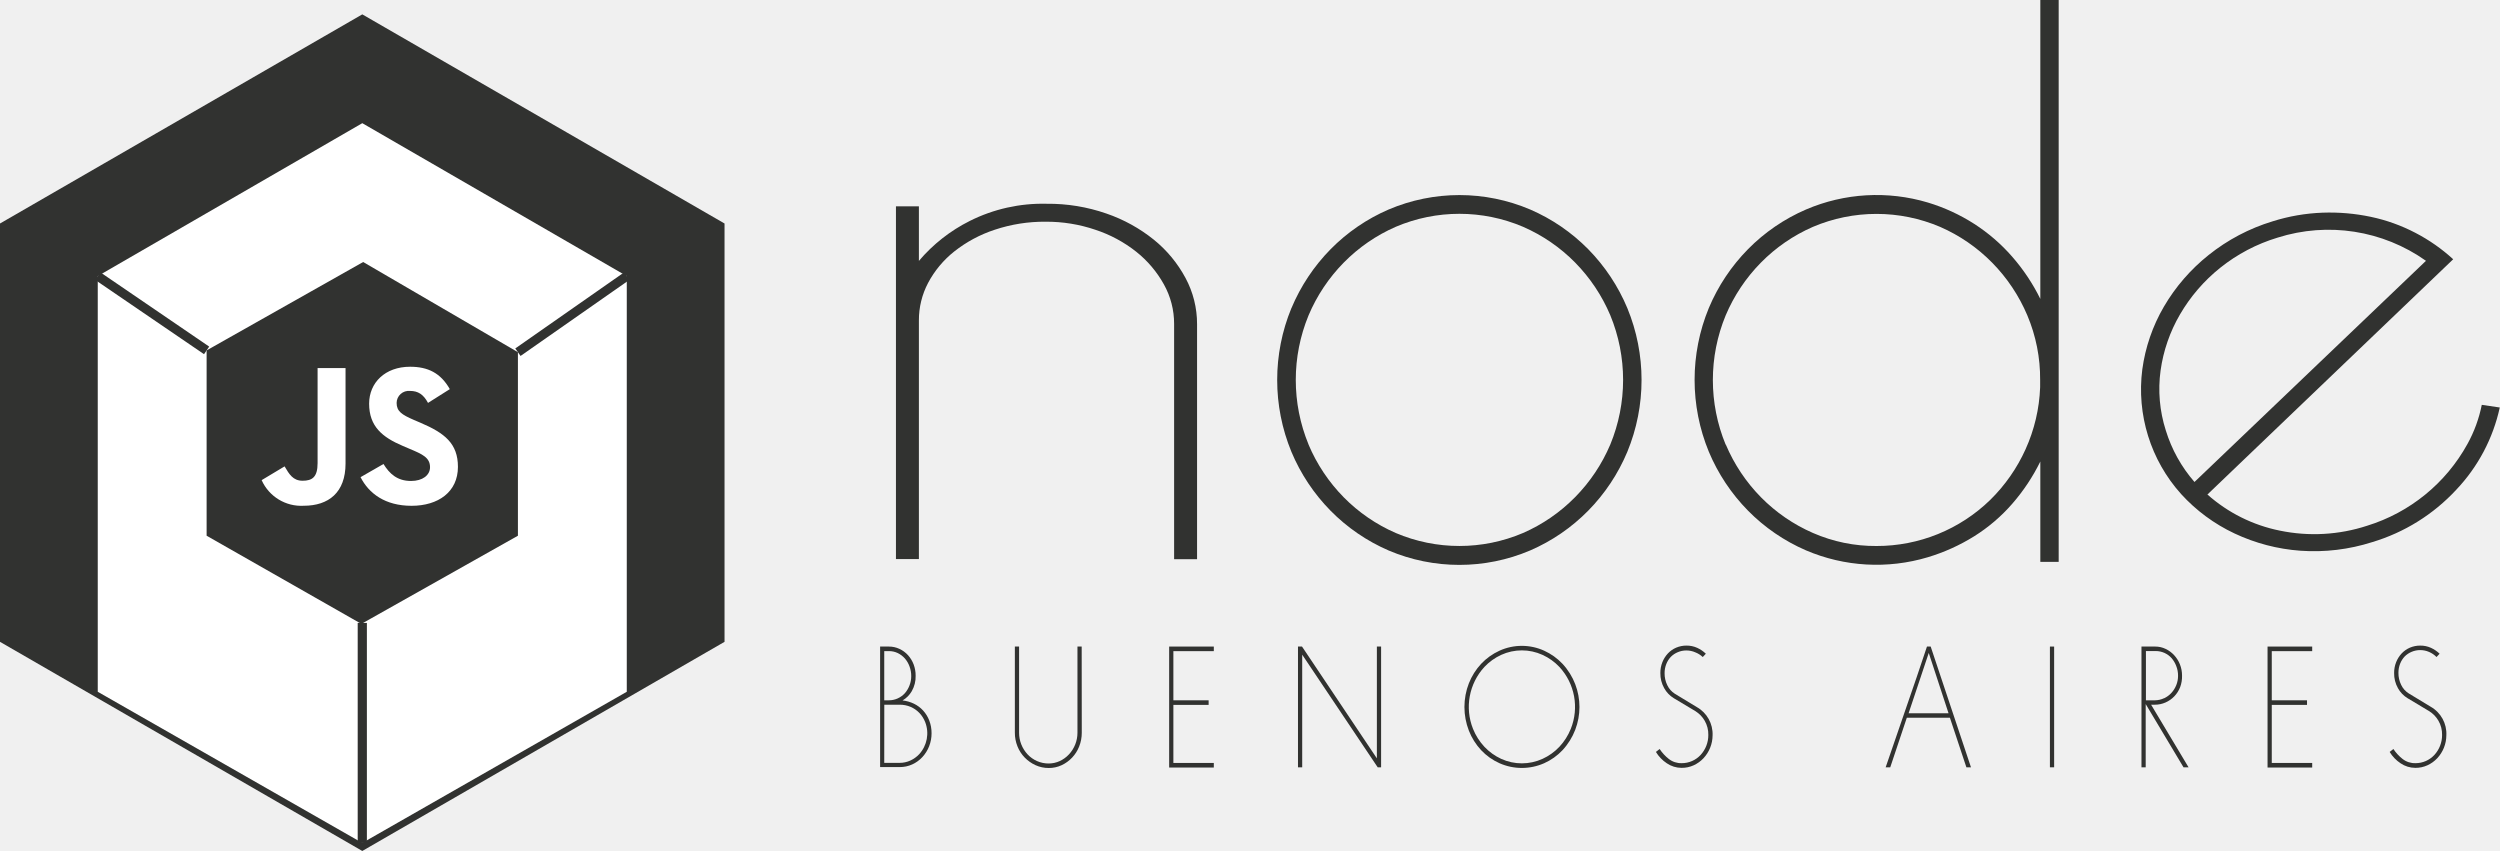
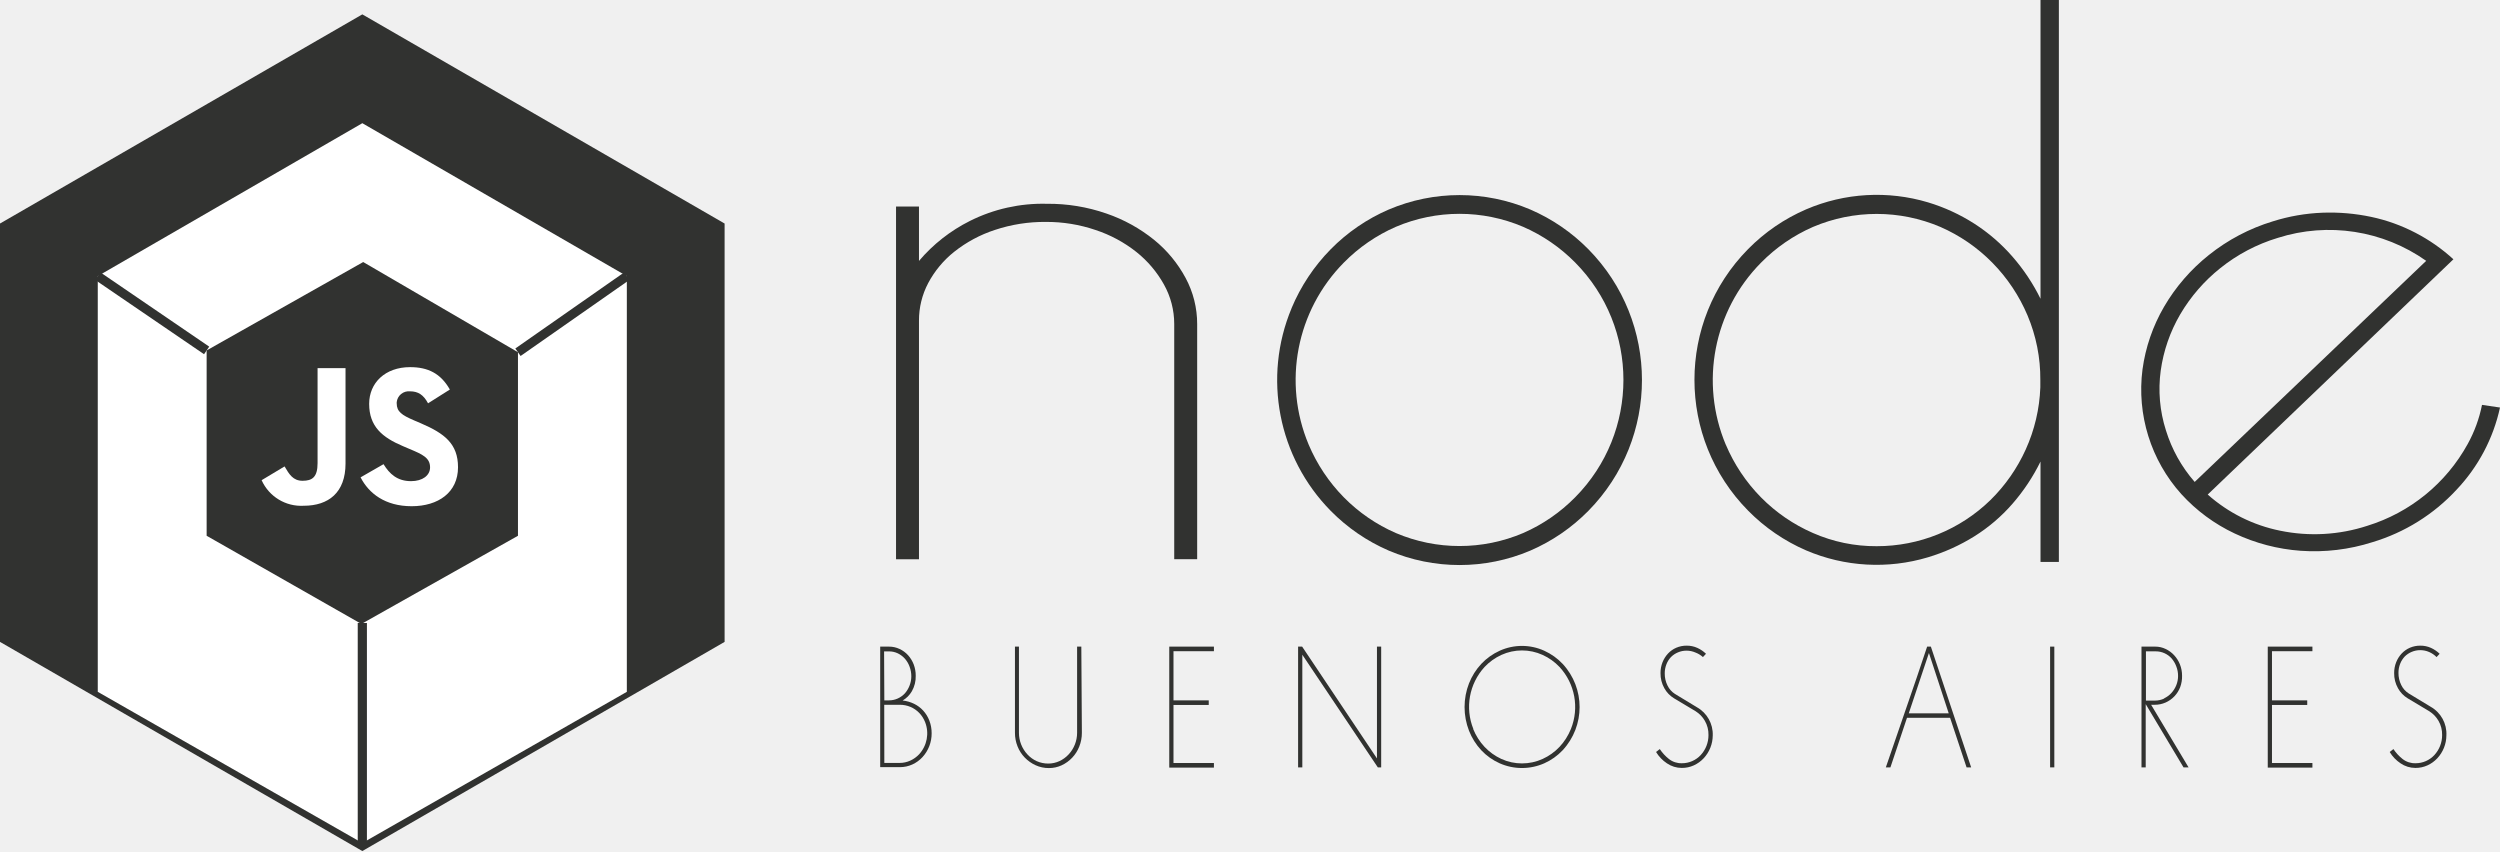
- <svg xmlns="http://www.w3.org/2000/svg" id="Layer_1" data-name="Layer 1" viewBox="0 0 544.73 185.42">
+ <svg xmlns="http://www.w3.org/2000/svg" id="Layer_1" data-name="Layer 1" viewBox="0 0 544.68 185.42">
  <defs>
    <style>.cls-1{fill:#313230;}.cls-2{fill:#fff;}.cls-3{fill:none;stroke:#313230;stroke-miterlimit:10;stroke-width:2px;}</style>
  </defs>
-   <path class="cls-1" d="M450.8,665.75a5.37,5.37,0,0,1,2.32.51,5.78,5.78,0,0,1,1.86,1.37,6.45,6.45,0,0,1,1.22,2,6.8,6.8,0,0,1,.44,2.47,6.39,6.39,0,0,1-.85,3.39,5.5,5.5,0,0,1-2,2,7.67,7.67,0,0,1,2.48.71,6.65,6.65,0,0,1,2,1.49,6.91,6.91,0,0,1,1.34,2.18,7.5,7.5,0,0,1,.5,2.77,7.62,7.62,0,0,1-.53,2.84,7.55,7.55,0,0,1-1.47,2.35,6.88,6.88,0,0,1-2.21,1.6,6.47,6.47,0,0,1-2.72.58h-4.28V665.75Zm-1,11.71h1a4.58,4.58,0,0,0,1.93-.41,4.8,4.8,0,0,0,1.56-1.13,5.54,5.54,0,0,0,1-1.67,5.41,5.41,0,0,0,.39-2.05,5.89,5.89,0,0,0-.37-2.11,5.5,5.5,0,0,0-1-1.73,5.07,5.07,0,0,0-1.56-1.19,4.38,4.38,0,0,0-1.95-.43h-1Zm0,13.63h3.36a5.49,5.49,0,0,0,2.34-.51,6.13,6.13,0,0,0,1.91-1.37,6.74,6.74,0,0,0,1.31-7,6.19,6.19,0,0,0-1.27-2,5.78,5.78,0,0,0-1.91-1.32,6,6,0,0,0-2.37-.47h-3.36Z" transform="translate(-257.13 -524.87)" />
-   <path class="cls-1" d="M492.84,684.53a8,8,0,0,1-.57,3,7.52,7.52,0,0,1-3.84,4.08,6.48,6.48,0,0,1-2.78.6,6.84,6.84,0,0,1-2.9-.62,7.84,7.84,0,0,1-2.35-1.66,7.47,7.47,0,0,1-1.57-2.43,7.82,7.82,0,0,1-.57-3V665.75h.92v18.78a6.91,6.91,0,0,0,1.86,4.72,6.28,6.28,0,0,0,2.05,1.45,6.16,6.16,0,0,0,2.53.53,5.75,5.75,0,0,0,2.42-.53,6.39,6.39,0,0,0,2-1.45,6.91,6.91,0,0,0,1.86-4.72V665.75h.92Z" transform="translate(-257.13 -524.87)" />
-   <path class="cls-1" d="M512.8,677.46h7.68v1H512.8v12.65h8.81v1h-9.73V665.75h9.73v1H512.8Z" transform="translate(-257.13 -524.87)" />
-   <path class="cls-1" d="M557.32,692.06l-16.45-24.54v24.54h-.92V665.75h.88l16.31,24.36V665.75h.92v26.31Z" transform="translate(-257.13 -524.87)" />
-   <path class="cls-1" d="M577.19,673.75a13.41,13.41,0,0,1,2.67-4.24,12.73,12.73,0,0,1,4-2.86,11.76,11.76,0,0,1,9.73,0,12.73,12.73,0,0,1,4,2.86,13.84,13.84,0,0,1,0,18.82,12.49,12.49,0,0,1-4,2.84,12,12,0,0,1-9.73,0,12.49,12.49,0,0,1-4-2.84,13.41,13.41,0,0,1-2.67-4.24,14.26,14.26,0,0,1,0-10.35Zm.9,9.94a12.64,12.64,0,0,0,2.48,3.9,11.8,11.8,0,0,0,3.66,2.63,10.85,10.85,0,0,0,9,0,11.74,11.74,0,0,0,3.68-2.63,12.63,12.63,0,0,0,2.48-3.9,12.83,12.83,0,0,0-2.48-13.5,11.75,11.75,0,0,0-3.68-2.63,10.85,10.85,0,0,0-9,0,11.81,11.81,0,0,0-3.66,2.63,12.88,12.88,0,0,0-2.48,13.5Z" transform="translate(-257.13 -524.87)" />
-   <path class="cls-1" d="M630.29,685.1a7.36,7.36,0,0,1-2,5,6.8,6.8,0,0,1-2.12,1.52,6.21,6.21,0,0,1-2.64.56,5.71,5.71,0,0,1-3.22-1,7.78,7.78,0,0,1-2.37-2.47l.81-.64a9.26,9.26,0,0,0,2,2.17,4.36,4.36,0,0,0,2.81.92,5.52,5.52,0,0,0,2.26-.47,5.62,5.62,0,0,0,1.84-1.3,6.39,6.39,0,0,0,1.7-4.37,5.93,5.93,0,0,0-.8-3.12,6,6,0,0,0-2-2.07l-4.71-2.82a5.88,5.88,0,0,1-2.11-2.2,6.49,6.49,0,0,1-.83-3.29,6.26,6.26,0,0,1,.44-2.37,6.09,6.09,0,0,1,1.2-1.9,5.39,5.39,0,0,1,1.8-1.26,5.61,5.61,0,0,1,2.25-.45,5.51,5.51,0,0,1,2.34.49,6.71,6.71,0,0,1,1.88,1.28l-.67.72A5.09,5.09,0,0,0,626.5,667a4.79,4.79,0,0,0-1.91-.4,4.7,4.7,0,0,0-1.89.38,4.64,4.64,0,0,0-1.5,1,4.87,4.87,0,0,0-1,1.58,5.34,5.34,0,0,0-.37,2,5.81,5.81,0,0,0,.6,2.63,4.46,4.46,0,0,0,1.63,1.84l4.78,2.9A6.76,6.76,0,0,1,630.29,685.1Z" transform="translate(-257.13 -524.87)" />
-   <path class="cls-1" d="M672.61,681.26,669,692.06h-1q2.3-6.78,4.53-13.17T677,665.75h.81l8.78,26.31h-1L682,681.26Zm4.78-14.12L673,680.28h8.7Z" transform="translate(-257.13 -524.87)" />
-   <path class="cls-1" d="M703.79,692.06V665.75h.92v26.31Z" transform="translate(-257.13 -524.87)" />
-   <path class="cls-1" d="M732.17,674.59a6.1,6.1,0,0,1-1.27,2,6,6,0,0,1-1.91,1.34,5.75,5.75,0,0,1-2.37.49h-.78L734,692.06h-1.1l-8.24-13.78v13.78h-.92V665.75h3a5.18,5.18,0,0,1,2.26.51,6,6,0,0,1,1.86,1.37,6.47,6.47,0,0,1,1.26,2,6.59,6.59,0,0,1,.46,2.45A6.69,6.69,0,0,1,732.17,674.59Zm-3.5,2.43a5.07,5.07,0,0,0,1.59-1.17,5.62,5.62,0,0,0,1.06-1.69,5.4,5.4,0,0,0,.39-2.05,5.64,5.64,0,0,0-.39-2.11,5.72,5.72,0,0,0-1-1.71,4.68,4.68,0,0,0-1.56-1.15,4.57,4.57,0,0,0-1.93-.41h-2.12v10.73h2A4.68,4.68,0,0,0,728.67,677Z" transform="translate(-257.13 -524.87)" />
-   <path class="cls-1" d="M752.13,677.46h7.68v1h-7.68v12.65h8.81v1h-9.73V665.75h9.73v1h-8.81Z" transform="translate(-257.13 -524.87)" />
-   <path class="cls-1" d="M790.17,685.1a7.36,7.36,0,0,1-2,5,6.8,6.8,0,0,1-2.12,1.52,6.21,6.21,0,0,1-2.64.56,5.71,5.71,0,0,1-3.22-1,7.78,7.78,0,0,1-2.37-2.47l.81-.64a9.26,9.26,0,0,0,2,2.17,4.36,4.36,0,0,0,2.81.92,5.52,5.52,0,0,0,2.26-.47,5.62,5.62,0,0,0,1.84-1.3,6.39,6.39,0,0,0,1.7-4.37,5.93,5.93,0,0,0-.8-3.12,6,6,0,0,0-2-2.07l-4.71-2.82a5.88,5.88,0,0,1-2.11-2.2,6.49,6.49,0,0,1-.83-3.29,6.26,6.26,0,0,1,.44-2.37,6.09,6.09,0,0,1,1.2-1.9,5.39,5.39,0,0,1,1.8-1.26,5.61,5.61,0,0,1,2.25-.45,5.51,5.51,0,0,1,2.34.49,6.71,6.71,0,0,1,1.88,1.28l-.67.72a5.09,5.09,0,0,0-1.63-1.11,4.79,4.79,0,0,0-1.91-.4,4.7,4.7,0,0,0-1.89.38,4.64,4.64,0,0,0-1.5,1,4.87,4.87,0,0,0-1,1.58,5.34,5.34,0,0,0-.37,2,5.81,5.81,0,0,0,.6,2.63,4.46,4.46,0,0,0,1.63,1.84l4.78,2.9A6.76,6.76,0,0,1,790.17,685.1Z" transform="translate(-257.13 -524.87)" />
-   <path class="cls-1" d="M695.58,634.64a37.08,37.08,0,0,1-8.29,7.08,41.87,41.87,0,0,1-10.08,4.56,39,39,0,0,1-26.59-1.5A40.06,40.06,0,0,1,638,636.13a40.72,40.72,0,0,1-8.53-12.83,41.09,41.09,0,0,1,0-31.32A40.72,40.72,0,0,1,638,579.17a40,40,0,0,1,12.64-8.65A39,39,0,0,1,677.2,569a40.18,40.18,0,0,1,10.08,4.64,38.9,38.9,0,0,1,8.29,7.16A42.4,42.4,0,0,1,701.7,590V524.87h4V647.3h-4V625.43A42.4,42.4,0,0,1,695.58,634.64Zm-62.41-12.9a36.82,36.82,0,0,0,7.67,11.49A36.21,36.21,0,0,0,652.16,641,34,34,0,0,0,666,643.84a35.44,35.44,0,0,0,24.81-10.07,36.53,36.53,0,0,0,7.67-11,36,36,0,0,0,3.18-13.53v-1.57a35.45,35.45,0,0,0-2.79-14.08,36.82,36.82,0,0,0-7.67-11.49,36.24,36.24,0,0,0-11.32-7.79,35.4,35.4,0,0,0-27.75,0,36.22,36.22,0,0,0-11.32,7.79,36.82,36.82,0,0,0-7.67,11.49,36.93,36.93,0,0,0,0,28.17Z" transform="translate(-257.13 -524.87)" />
-   <path class="cls-1" d="M538.53,592a40.72,40.72,0,0,1,8.53-12.83,40,40,0,0,1,12.64-8.65,39.38,39.38,0,0,1,30.85,0,40.06,40.06,0,0,1,12.64,8.65A40.73,40.73,0,0,1,611.71,592a41.09,41.09,0,0,1,0,31.32,40.73,40.73,0,0,1-8.53,12.83,40.07,40.07,0,0,1-12.64,8.66,39.38,39.38,0,0,1-30.85,0,40.06,40.06,0,0,1-12.64-8.66,40.72,40.72,0,0,1-8.53-12.83,41.09,41.09,0,0,1,0-31.32Zm3.72,29.74a36.82,36.82,0,0,0,7.67,11.49A36.21,36.21,0,0,0,561.24,641,35.4,35.4,0,0,0,589,641a36.23,36.23,0,0,0,11.32-7.79A36.82,36.82,0,0,0,608,621.73a36.93,36.93,0,0,0,0-28.17,36.82,36.82,0,0,0-7.67-11.49A36.24,36.24,0,0,0,589,574.29a35.4,35.4,0,0,0-27.75,0,36.22,36.22,0,0,0-11.32,7.79,36.82,36.82,0,0,0-7.67,11.49,36.93,36.93,0,0,0,0,28.17Z" transform="translate(-257.13 -524.87)" />
-   <path class="cls-1" d="M468.46,573a35.37,35.37,0,0,1,16.75-3.73,38.44,38.44,0,0,1,13,2.13,34.15,34.15,0,0,1,10.36,5.72,27.37,27.37,0,0,1,6.87,8.31,21.1,21.1,0,0,1,2.52,10.06v51.22h-5V595.44a17.57,17.57,0,0,0-2.23-8.61,23.9,23.9,0,0,0-6-7.09,28.89,28.89,0,0,0-8.91-4.8A33,33,0,0,0,485,573.18a34.21,34.21,0,0,0-11.13,1.75,28.56,28.56,0,0,0-8.81,4.73,21.76,21.76,0,0,0-5.71,6.86,17.37,17.37,0,0,0-2,8.16v52h-5V569.83h5v11.89A35.18,35.18,0,0,1,468.46,573Z" transform="translate(-257.13 -524.87)" />
-   <path class="cls-1" d="M753.89,640.49a37,37,0,0,0,19-1.06,37.63,37.63,0,0,0,21.88-17.82,29.56,29.56,0,0,0,3.12-8.53l3.92.58a37.68,37.68,0,0,1-9.48,17.92A41,41,0,0,1,774,643a41.66,41.66,0,0,1-15.62,1.87A40.53,40.53,0,0,1,744,641.1a37,37,0,0,1-11.62-8.58,34.1,34.1,0,0,1-8.46-27.16,37,37,0,0,1,4.7-13.66,40.55,40.55,0,0,1,9.76-11.27,41.67,41.67,0,0,1,13.92-7.33,41.22,41.22,0,0,1,10.89-1.89,43.4,43.4,0,0,1,10.54.91,37.8,37.8,0,0,1,9.71,3.49,38.42,38.42,0,0,1,8.22,5.75l-53.55,51.26A33.78,33.78,0,0,0,753.89,640.49Zm-18.6-10.6,50.44-48.19a36.71,36.71,0,0,0-32.34-5.05,37.19,37.19,0,0,0-12.52,6.59,36.65,36.65,0,0,0-8.73,10.13,33.43,33.43,0,0,0-4.24,12.25,29.61,29.61,0,0,0,1.13,13A30.91,30.91,0,0,0,735.29,629.89Z" transform="translate(-257.13 -524.87)" />
+   <path class="cls-1" d="M193.67,140.88a5.37,5.37,0,0,1,2.32.51,5.78,5.78,0,0,1,1.86,1.37,6.45,6.45,0,0,1,1.22,2,6.8,6.8,0,0,1,.44,2.47,6.39,6.39,0,0,1-.85,3.39,5.5,5.5,0,0,1-2,2,7.67,7.67,0,0,1,2.48.71,6.65,6.65,0,0,1,2,1.49,6.91,6.91,0,0,1,1.34,2.18,7.5,7.5,0,0,1,.5,2.77,7.6,7.6,0,0,1-2,5.19,6.88,6.88,0,0,1-2.21,1.6,6.47,6.47,0,0,1-2.72.58h-4.28V140.88Zm-1,11.71h1a4.58,4.58,0,0,0,1.93-.41,4.8,4.8,0,0,0,1.56-1.13,5.54,5.54,0,0,0,1-1.67,5.41,5.41,0,0,0,.39-2,5.89,5.89,0,0,0-.37-2.11,5.5,5.5,0,0,0-1-1.73,5.07,5.07,0,0,0-1.56-1.19,4.38,4.38,0,0,0-2-.43h-1Zm0,13.63H196a5.49,5.49,0,0,0,2.34-.51,6.13,6.13,0,0,0,1.91-1.37,6.74,6.74,0,0,0,1.31-7,6.19,6.19,0,0,0-1.27-2,5.78,5.78,0,0,0-1.91-1.32,6,6,0,0,0-2.37-.47h-3.36Z" />
+   <path class="cls-1" d="M235.71,159.66a8,8,0,0,1-.57,3,7.52,7.52,0,0,1-3.84,4.08,6.48,6.48,0,0,1-2.78.6,6.84,6.84,0,0,1-2.9-.62,7.84,7.84,0,0,1-2.35-1.66,7.47,7.47,0,0,1-1.57-2.43,7.82,7.82,0,0,1-.57-3V140.88H222v18.78a6.91,6.91,0,0,0,1.86,4.72,6.28,6.28,0,0,0,2,1.45,6.16,6.16,0,0,0,2.53.53,5.75,5.75,0,0,0,2.42-.53,6.39,6.39,0,0,0,2-1.45,6.91,6.91,0,0,0,1.86-4.72V140.88h.92Z" />
+   <path class="cls-1" d="M255.67,152.59h7.68v1h-7.68v12.65h8.81v1h-9.73V140.88h9.73v1h-8.81Z" />
+   <path class="cls-1" d="M300.19,167.19l-16.45-24.54v24.54h-.92V140.88h.88L300,165.24V140.88h.92v26.31Z" />
+   <path class="cls-1" d="M320.06,148.88a13.41,13.41,0,0,1,2.67-4.24,12.73,12.73,0,0,1,4-2.86,11.76,11.76,0,0,1,9.73,0,12.73,12.73,0,0,1,4,2.86,13.84,13.84,0,0,1,0,18.82,12.49,12.49,0,0,1-4,2.84,12,12,0,0,1-9.73,0,12.49,12.49,0,0,1-4-2.84,13.41,13.41,0,0,1-2.67-4.24,14.26,14.26,0,0,1,0-10.35Zm.9,9.94a12.64,12.64,0,0,0,2.48,3.9,11.8,11.8,0,0,0,3.66,2.63,10.85,10.85,0,0,0,9,0,11.74,11.74,0,0,0,3.68-2.63,12.63,12.63,0,0,0,2.48-3.9,12.83,12.83,0,0,0-2.48-13.5,11.75,11.75,0,0,0-3.68-2.63,10.85,10.85,0,0,0-9,0,11.81,11.81,0,0,0-3.66,2.63A12.88,12.88,0,0,0,321,158.82Z" />
+   <path class="cls-1" d="M373.16,160.23a7.36,7.36,0,0,1-2,5,6.8,6.8,0,0,1-2.12,1.52,6.21,6.21,0,0,1-2.64.56,5.71,5.71,0,0,1-3.22-1,7.78,7.78,0,0,1-2.37-2.47l.81-.64a9.26,9.26,0,0,0,2,2.17,4.36,4.36,0,0,0,2.81.92,5.52,5.52,0,0,0,2.26-.47,5.62,5.62,0,0,0,1.84-1.3,6.39,6.39,0,0,0,1.7-4.37,5.93,5.93,0,0,0-.8-3.12,6,6,0,0,0-2-2.07l-4.71-2.82a5.88,5.88,0,0,1-2.11-2.2,6.49,6.49,0,0,1-.83-3.29,6.26,6.26,0,0,1,.44-2.37,6.09,6.09,0,0,1,1.2-1.9,5.39,5.39,0,0,1,1.8-1.26,5.61,5.61,0,0,1,2.25-.45,5.51,5.51,0,0,1,2.34.49,6.71,6.71,0,0,1,1.88,1.28l-.67.72a5.09,5.09,0,0,0-1.65-1,4.79,4.79,0,0,0-1.91-.4,4.7,4.7,0,0,0-1.89.38,4.64,4.64,0,0,0-1.5,1,4.87,4.87,0,0,0-1,1.58,5.34,5.34,0,0,0-.37,2,5.81,5.81,0,0,0,.6,2.63,4.46,4.46,0,0,0,1.63,1.84l4.78,2.9A6.76,6.76,0,0,1,373.16,160.23Z" />
+   <path class="cls-1" d="M415.48,156.39l-3.61,10.8h-1q2.3-6.78,4.53-13.17t4.47-13.14h.81l8.78,26.31h-1l-3.59-10.8Zm4.78-14.12-4.39,13.14h8.7Z" />
+   <path class="cls-1" d="M446.66,167.19V140.88h.92v26.31Z" />
+   <path class="cls-1" d="M475,149.72a6.1,6.1,0,0,1-1.27,2,6,6,0,0,1-1.91,1.34,5.75,5.75,0,0,1-2.37.49h-.78l8.16,13.64h-1.1l-8.24-13.78v13.78h-.92V140.88h3a5.18,5.18,0,0,1,2.26.51,6,6,0,0,1,1.86,1.37,6.47,6.47,0,0,1,1.26,2,6.59,6.59,0,0,1,.46,2.45A6.69,6.69,0,0,1,475,149.72Zm-3.5,2.43a5.07,5.07,0,0,0,1.59-1.17,5.62,5.62,0,0,0,1.06-1.69,5.4,5.4,0,0,0,.39-2,5.64,5.64,0,0,0-.39-2.11,5.72,5.72,0,0,0-1-1.71,4.68,4.68,0,0,0-1.56-1.15,4.57,4.57,0,0,0-1.93-.41h-2.12v10.73h2a4.68,4.68,0,0,0,2-.46Z" />
+   <path class="cls-1" d="M495,152.59h7.68v1H495v12.65h8.81v1h-9.73V140.88h9.73v1H495Z" />
+   <path class="cls-1" d="M533,160.23a7.36,7.36,0,0,1-2,5,6.8,6.8,0,0,1-2.12,1.52,6.21,6.21,0,0,1-2.64.56,5.71,5.71,0,0,1-3.22-1,7.78,7.78,0,0,1-2.37-2.47l.81-.64a9.26,9.26,0,0,0,2,2.17,4.36,4.36,0,0,0,2.81.92,5.52,5.52,0,0,0,2.26-.47,5.62,5.62,0,0,0,1.84-1.3,6.39,6.39,0,0,0,1.7-4.37,5.93,5.93,0,0,0-.8-3.12,6,6,0,0,0-2-2.07l-4.71-2.82a5.88,5.88,0,0,1-2.11-2.2,6.49,6.49,0,0,1-.83-3.29,6.26,6.26,0,0,1,.44-2.37,6.09,6.09,0,0,1,1.2-1.9,5.39,5.39,0,0,1,1.8-1.26,5.61,5.61,0,0,1,2.25-.45,5.51,5.51,0,0,1,2.34.49,6.71,6.71,0,0,1,1.88,1.28l-.67.72a5.09,5.09,0,0,0-1.63-1.11,4.79,4.79,0,0,0-1.91-.4,4.7,4.7,0,0,0-1.89.38,4.64,4.64,0,0,0-1.5,1,4.87,4.87,0,0,0-1,1.58,5.34,5.34,0,0,0-.37,2,5.81,5.81,0,0,0,.6,2.63,4.46,4.46,0,0,0,1.63,1.84l4.78,2.9A6.76,6.76,0,0,1,533,160.23Z" />
+   <path class="cls-1" d="M438.45,109.77a37.08,37.08,0,0,1-8.29,7.08,41.87,41.87,0,0,1-10.08,4.56,39,39,0,0,1-26.59-1.5,40.06,40.06,0,0,1-12.62-8.65,40.57,40.57,0,0,1,0-57,40,40,0,0,1,12.64-8.65,39,39,0,0,1,26.56-1.52,40.18,40.18,0,0,1,10.08,4.64,38.9,38.9,0,0,1,8.29,7.16,42.4,42.4,0,0,1,6.13,9.2V0h4V122.43h-4V100.56A42.4,42.4,0,0,1,438.45,109.77ZM376,96.87a36.82,36.82,0,0,0,7.67,11.49A36.21,36.21,0,0,0,395,116.13,34,34,0,0,0,408.87,119a35.44,35.44,0,0,0,24.81-10.07,36.53,36.53,0,0,0,7.67-11,36,36,0,0,0,3.18-13.53V82.8a35.45,35.45,0,0,0-2.79-14.08,36.82,36.82,0,0,0-7.67-11.49,36.24,36.24,0,0,0-11.32-7.79,35.4,35.4,0,0,0-27.75,0,36.22,36.22,0,0,0-11.32,7.79A36.38,36.38,0,0,0,376,96.89Z" />
+   <path class="cls-1" d="M281.4,67.13a40.72,40.72,0,0,1,8.53-12.83,40,40,0,0,1,12.64-8.65,39.38,39.38,0,0,1,30.85,0,40.06,40.06,0,0,1,12.64,8.65,40.62,40.62,0,0,1,0,57,40.07,40.07,0,0,1-12.64,8.66,39.38,39.38,0,0,1-30.85,0,40.06,40.06,0,0,1-12.64-8.66,40.61,40.61,0,0,1-8.53-44.15Zm3.72,29.74a36.82,36.82,0,0,0,7.67,11.49,36.21,36.21,0,0,0,11.32,7.77,35.4,35.4,0,0,0,27.76,0,36.23,36.23,0,0,0,11.32-7.79,36.36,36.36,0,0,0,0-51.14,36.24,36.24,0,0,0-11.33-7.78,35.4,35.4,0,0,0-27.75,0,36.22,36.22,0,0,0-11.32,7.79,36.38,36.38,0,0,0-7.67,39.66Z" />
+   <path class="cls-1" d="M211.33,48.13a35.37,35.37,0,0,1,16.75-3.73,38.44,38.44,0,0,1,13,2.13,34.15,34.15,0,0,1,10.36,5.72,27.37,27.37,0,0,1,6.87,8.31,21.1,21.1,0,0,1,2.52,10.06v51.22h-5V70.57A17.57,17.57,0,0,0,253.6,62a23.9,23.9,0,0,0-6-7.09,28.89,28.89,0,0,0-8.91-4.8,33,33,0,0,0-10.82-1.76,34.21,34.21,0,0,0-11.13,1.75,28.56,28.56,0,0,0-8.81,4.73,21.76,21.76,0,0,0-5.71,6.86,17.37,17.37,0,0,0-2,8.16v52h-5V45h5V56.85A35.18,35.18,0,0,1,211.33,48.13Z" />
+   <path class="cls-1" d="M496.76,115.62a37,37,0,0,0,19-1.06,37.63,37.63,0,0,0,21.88-17.82,29.56,29.56,0,0,0,3.12-8.53l3.92.58a37.68,37.68,0,0,1-9.48,17.92,41,41,0,0,1-18.33,11.42A41.66,41.66,0,0,1,501.25,120a40.53,40.53,0,0,1-14.38-3.77,37,37,0,0,1-11.62-8.58,34.1,34.1,0,0,1-8.46-27.16,37,37,0,0,1,4.7-13.66,40.55,40.55,0,0,1,9.76-11.27,41.67,41.67,0,0,1,13.92-7.33,41.22,41.22,0,0,1,10.89-1.89,43.4,43.4,0,0,1,10.54.91,37.8,37.8,0,0,1,9.71,3.49,38.42,38.42,0,0,1,8.22,5.75L481,107.75A33.78,33.78,0,0,0,496.76,115.62ZM478.16,105,528.6,56.83a36.71,36.71,0,0,0-32.34-5,37.19,37.19,0,0,0-12.52,6.59A36.65,36.65,0,0,0,475,68.5a33.43,33.43,0,0,0-4.24,12.25,29.61,29.61,0,0,0,1.13,13A30.91,30.91,0,0,0,478.16,105Z" />
  <polygon class="cls-1" points="0 48.7 78.94 3.13 157.87 48.7 157.87 139.85 78.94 185.42 0 139.85 0 48.7" />
  <polygon class="cls-2" points="21.3 60.16 78.94 26.84 136.57 60.16 136.57 150.73 78.94 183.67 21.3 150.73 21.3 60.16" />
  <polygon class="cls-1" points="79.13 57.09 112.85 76.74 112.85 116.73 78.74 135.94 45.02 116.73 45.02 76.35 79.13 57.09" />
  <line class="cls-3" x1="78.94" y1="183.67" x2="78.94" y2="135.73" />
  <line class="cls-3" x1="112.85" y1="76.74" x2="136.57" y2="60.16" />
  <line class="cls-3" x1="45.02" y1="76.35" x2="21.3" y2="60.16" />
-   <path class="cls-2" d="M314.14,629.49l5-3c1,1.7,1.83,3.13,3.92,3.13s3.27-.78,3.27-3.83V605.07h6.09v20.81c0,6.31-3.7,9.19-9.1,9.19A9.46,9.46,0,0,1,314.14,629.49Z" transform="translate(-257.13 -524.87)" />
-   <path class="cls-2" d="M335.69,628.84l5-2.87c1.31,2.13,3,3.7,6,3.7,2.52,0,4.14-1.26,4.14-3,0-2.09-1.65-2.83-4.44-4l-1.52-.65c-4.4-1.87-7.31-4.22-7.31-9.19,0-4.57,3.48-8.05,8.92-8.05,3.87,0,6.66,1.35,8.66,4.88l-4.75,3c-1-1.87-2.18-2.61-3.92-2.61a2.65,2.65,0,0,0-2.92,2.61c0,1.83,1.13,2.57,3.74,3.7l1.52.65c5.18,2.22,8.1,4.48,8.1,9.58,0,5.49-4.31,8.49-10.1,8.49S337.48,632.36,335.69,628.84Z" transform="translate(-257.13 -524.87)" />
+   <path class="cls-2" d="M57,104.62l5-3c1,1.7,1.83,3.13,3.92,3.13s3.27-.78,3.27-3.83V80.2h6.09V101c0,6.31-3.7,9.19-9.1,9.19A9.46,9.46,0,0,1,57,104.62Z" />
+   <path class="cls-2" d="M78.56,104l5-2.87c1.31,2.13,3,3.7,6,3.7,2.52,0,4.14-1.26,4.14-3,0-2.09-1.65-2.83-4.44-4l-1.52-.65c-4.4-1.87-7.31-4.22-7.31-9.19,0-4.57,3.48-8,8.92-8,3.87,0,6.66,1.35,8.66,4.88l-4.75,3c-1-1.87-2.18-2.61-3.92-2.61a2.65,2.65,0,0,0-2.91,2.37q0,.12,0,.24c0,1.83,1.13,2.57,3.74,3.7l1.52.65c5.18,2.22,8.1,4.48,8.1,9.58,0,5.49-4.31,8.49-10.1,8.49S80.35,107.49,78.56,104Z" />
</svg>
